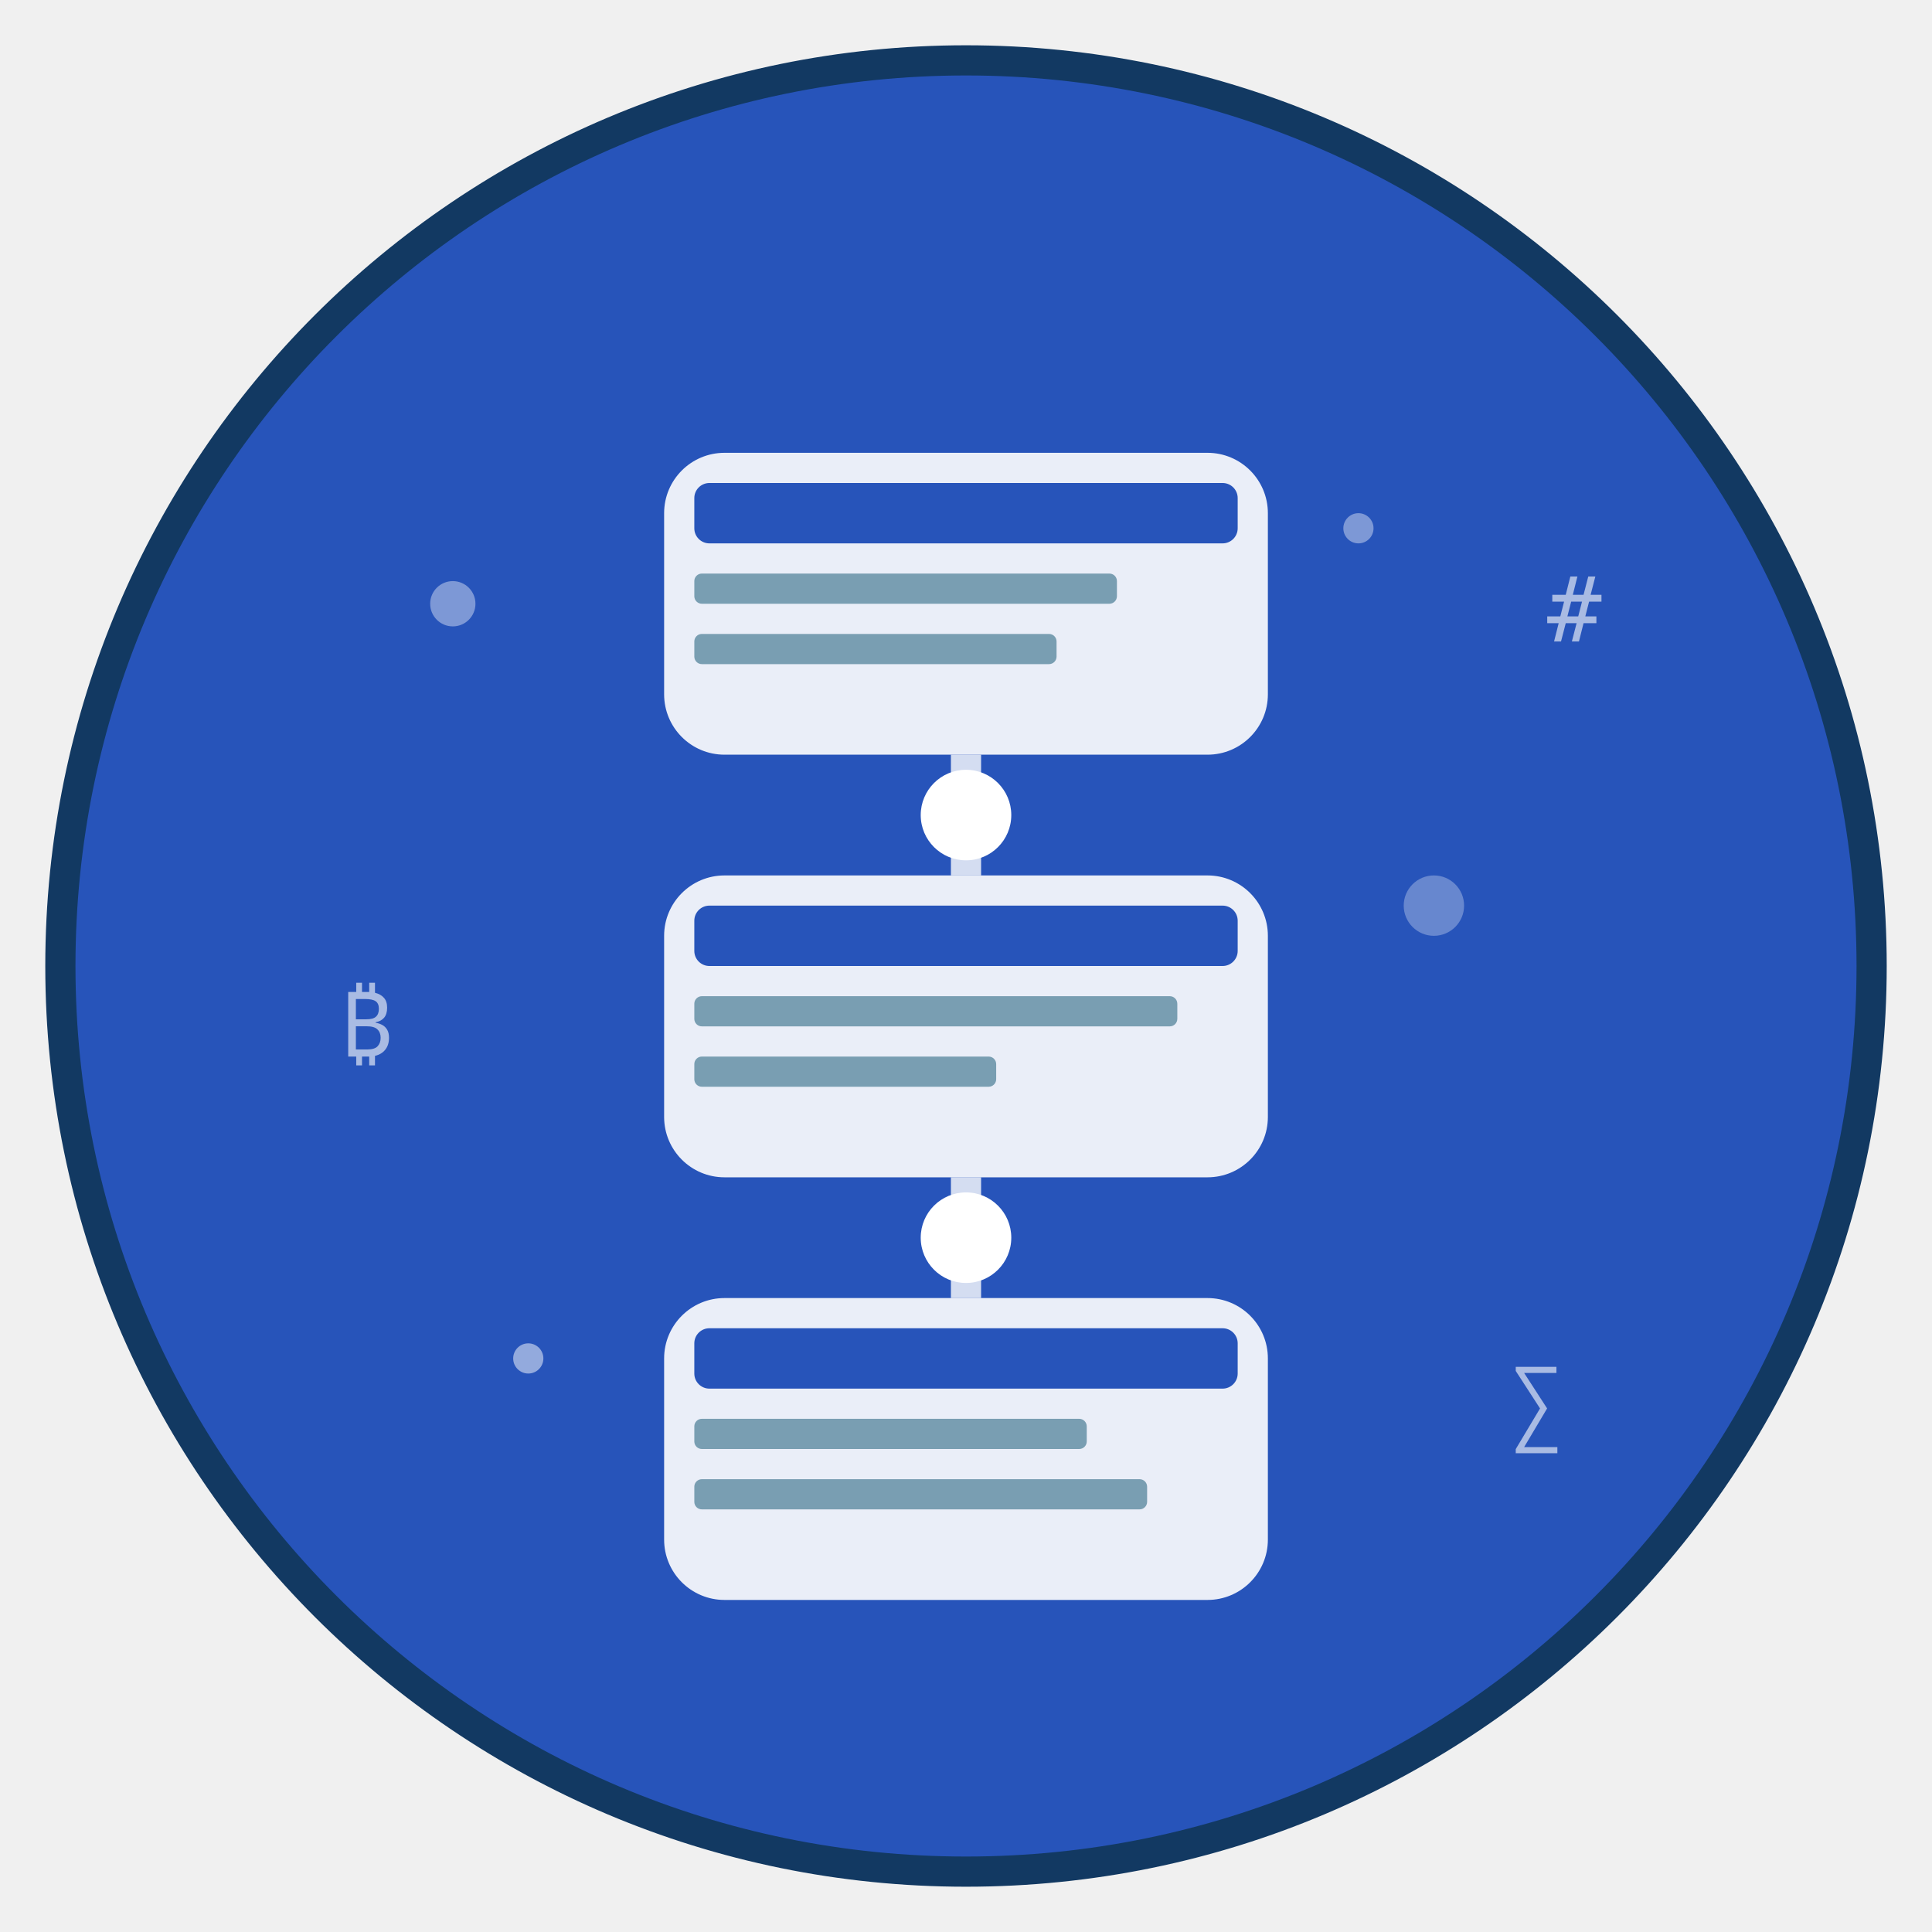
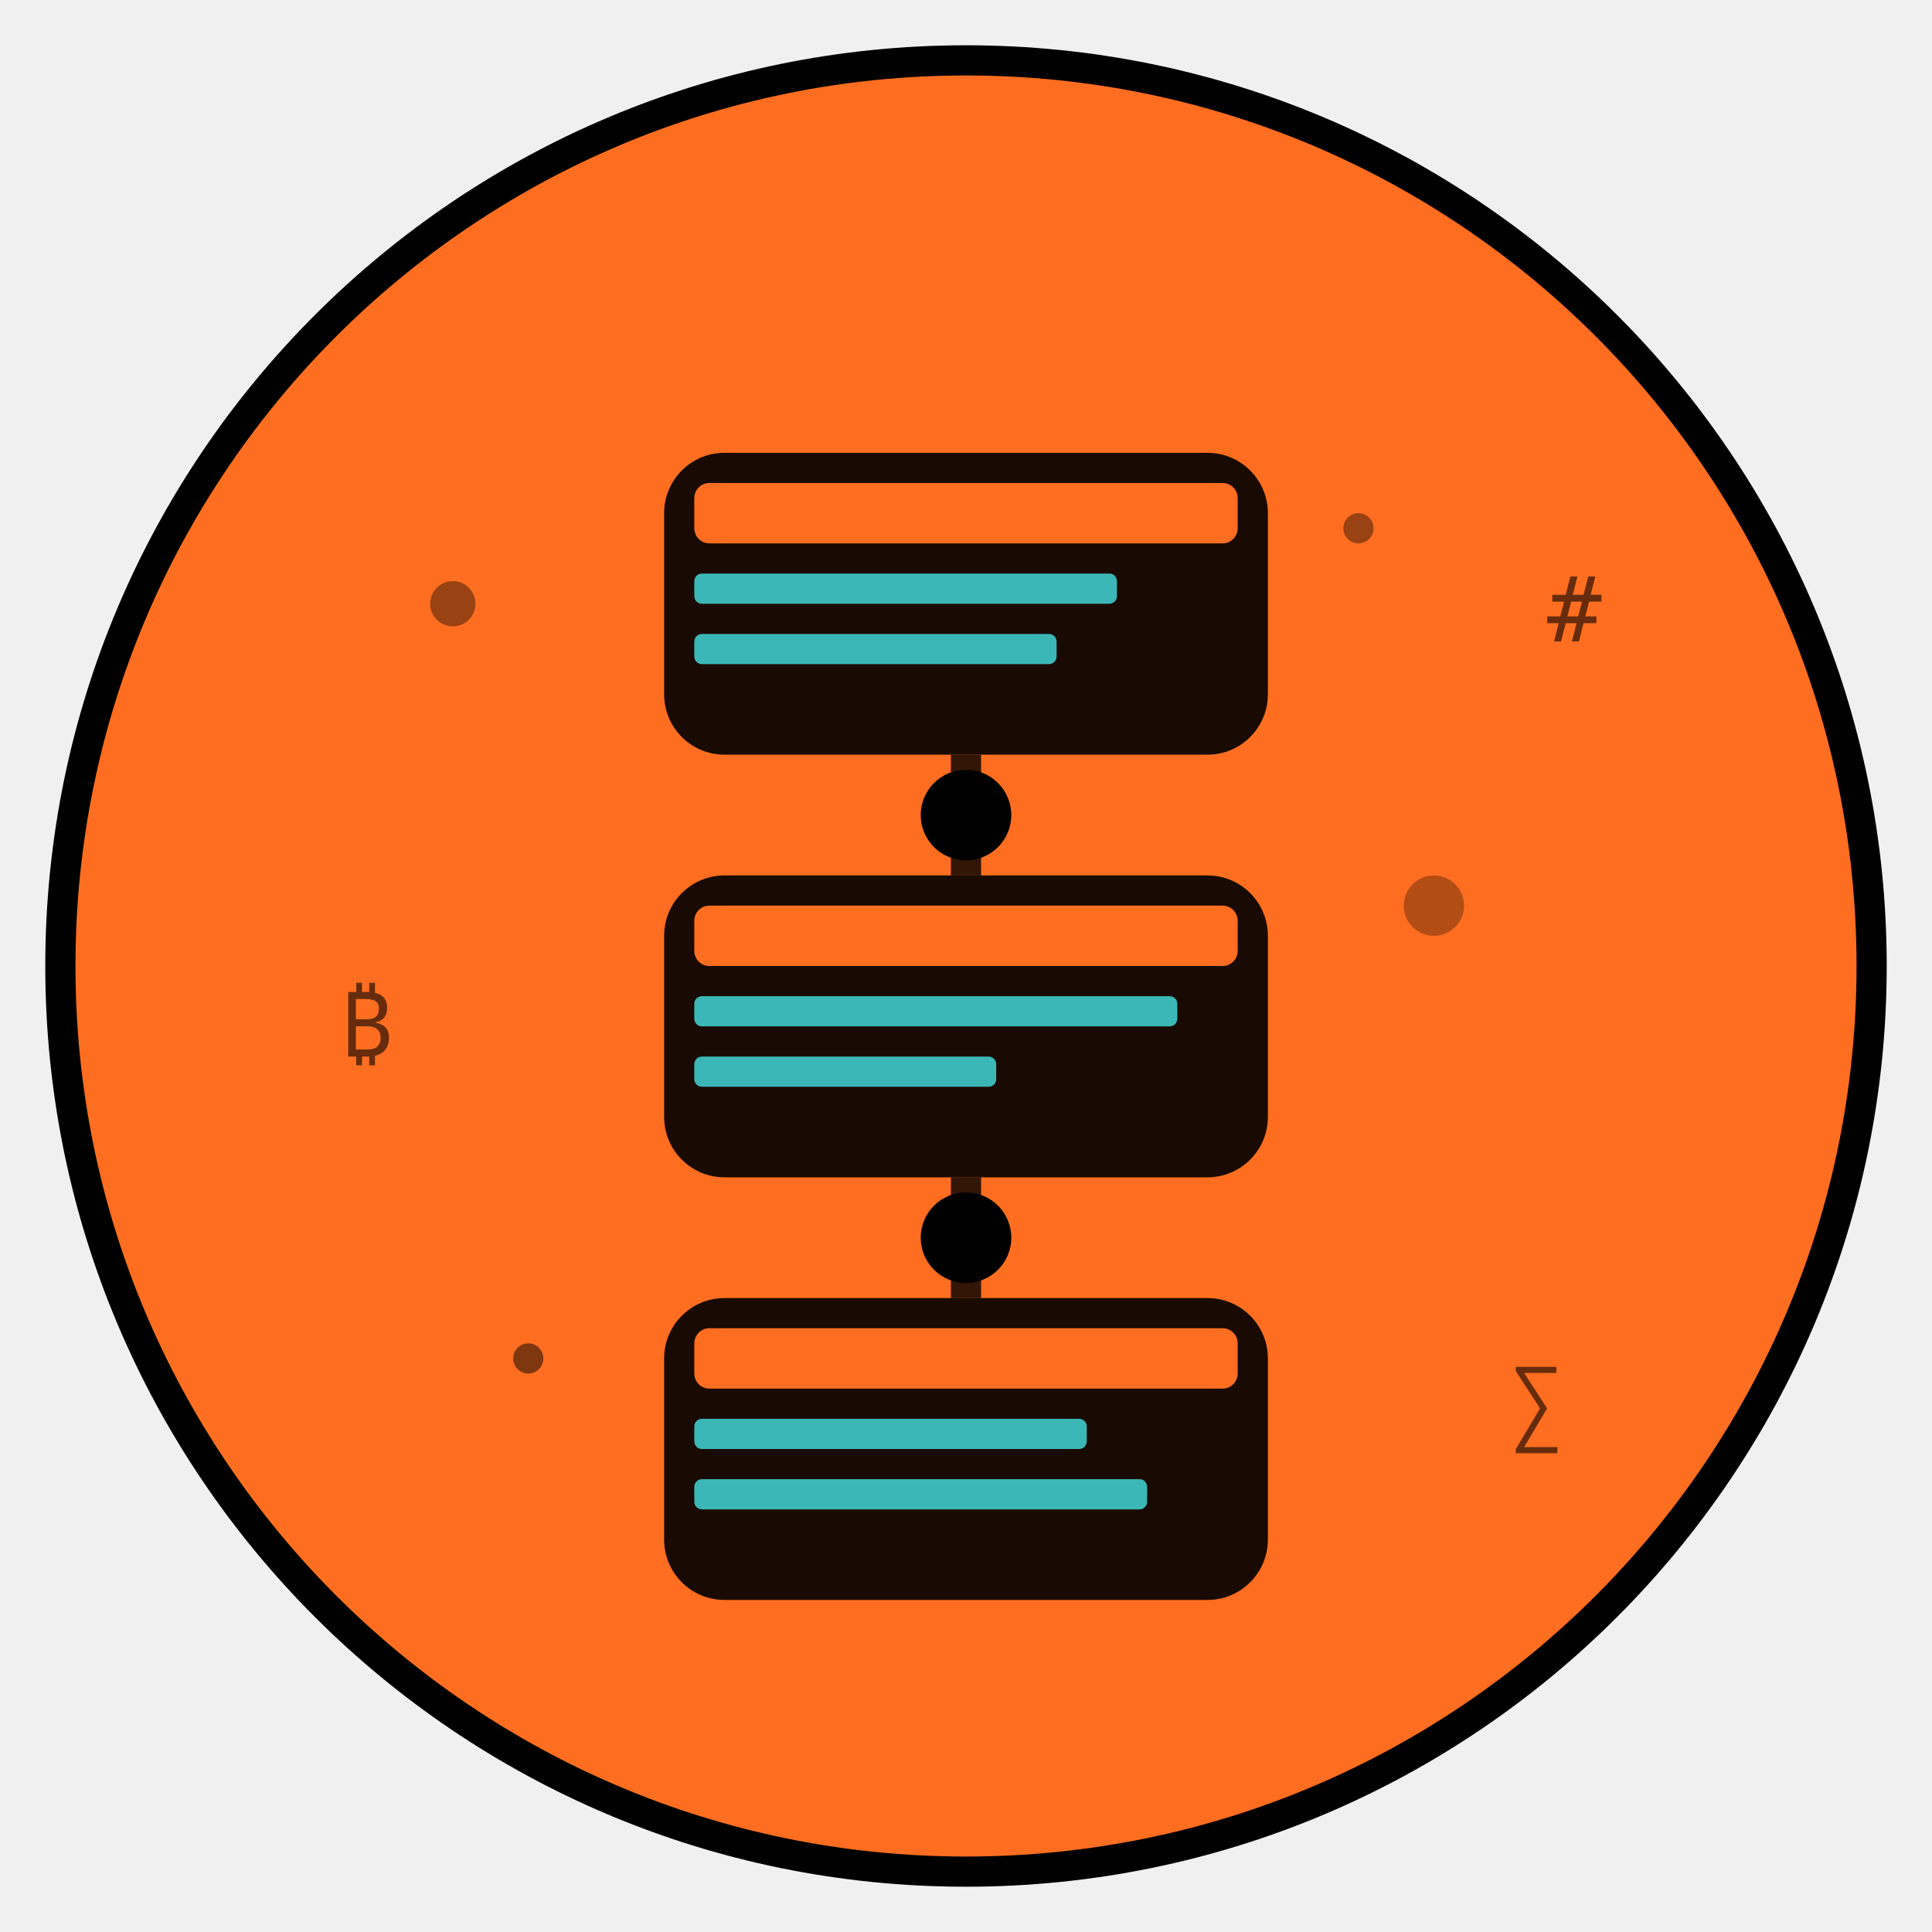
<svg xmlns="http://www.w3.org/2000/svg" viewBox="0 0 256 256" width="256" height="256">
-   <circle cx="128" cy="128" r="120" fill="#2754BA" stroke="#123962" stroke-width="4" />
-   <rect x="88" y="60" width="80" height="40" rx="8" fill="#FFFFFF" opacity="0.9" />
-   <rect x="92" y="64" width="72" height="8" rx="2" fill="#2754BA" />
-   <rect x="92" y="76" width="56" height="4" rx="1" fill="#799EB2" />
-   <rect x="92" y="84" width="48" height="4" rx="1" fill="#799EB2" />
-   <line x1="128" y1="100" x2="128" y2="116" stroke="#FFFFFF" stroke-width="4" opacity="0.8" />
-   <circle cx="128" cy="108" r="6" fill="#FFFFFF" />
-   <rect x="88" y="116" width="80" height="40" rx="8" fill="#FFFFFF" opacity="0.9" />
-   <rect x="92" y="120" width="72" height="8" rx="2" fill="#2754BA" />
-   <rect x="92" y="132" width="64" height="4" rx="1" fill="#799EB2" />
-   <rect x="92" y="140" width="40" height="4" rx="1" fill="#799EB2" />
-   <line x1="128" y1="156" x2="128" y2="172" stroke="#FFFFFF" stroke-width="4" opacity="0.8" />
-   <circle cx="128" cy="164" r="6" fill="#FFFFFF" />
-   <rect x="88" y="172" width="80" height="40" rx="8" fill="#FFFFFF" opacity="0.9" />
-   <rect x="92" y="176" width="72" height="8" rx="2" fill="#2754BA" />
-   <rect x="92" y="188" width="52" height="4" rx="1" fill="#799EB2" />
-   <rect x="92" y="196" width="60" height="4" rx="1" fill="#799EB2" />
-   <text x="205" y="85" font-family="monospace" font-size="12" fill="#FFFFFF" opacity="0.6">#</text>
-   <text x="45" y="140" font-family="monospace" font-size="12" fill="#FFFFFF" opacity="0.6">₿</text>
-   <text x="200" y="190" font-family="monospace" font-size="12" fill="#FFFFFF" opacity="0.6">∑</text>
-   <circle cx="60" cy="80" r="3" fill="#FFFFFF" opacity="0.4" />
-   <circle cx="190" cy="120" r="4" fill="#FFFFFF" opacity="0.3" />
-   <circle cx="70" cy="180" r="2" fill="#FFFFFF" opacity="0.5" />
-   <circle cx="180" cy="70" r="2" fill="#FFFFFF" opacity="0.4" />
+   <circle cx="128" cy="128" r="120" fill="#FF6E20" stroke="#000" stroke-width="4" />
+   <rect x="88" y="60" width="80" height="40" rx="8" fill="#000" opacity="0.9" />
+   <rect x="92" y="64" width="72" height="8" rx="2" fill="rgba(255, 110, 32, 1)" />
+   <rect x="92" y="76" width="56" height="4" rx="1" fill="#3CB7B8" />
+   <rect x="92" y="84" width="48" height="4" rx="1" fill="#3CB7B8" />
+   <line x1="128" y1="100" x2="128" y2="116" stroke="#000" stroke-width="4" opacity="0.8" />
+   <circle cx="128" cy="108" r="6" fill="#000" />
+   <rect x="88" y="116" width="80" height="40" rx="8" fill="#000" opacity="0.9" />
+   <rect x="92" y="120" width="72" height="8" rx="2" fill="#FF6E20" />
+   <rect x="92" y="132" width="64" height="4" rx="1" fill="#3CB7B8" />
+   <rect x="92" y="140" width="40" height="4" rx="1" fill="#3CB7B8" />
+   <line x1="128" y1="156" x2="128" y2="172" stroke="#000" stroke-width="4" opacity="0.8" />
+   <circle cx="128" cy="164" r="6" fill="#000" />
+   <rect x="88" y="172" width="80" height="40" rx="8" fill="#000" opacity="0.9" />
+   <rect x="92" y="176" width="72" height="8" rx="2" fill="#FF6E20" />
+   <rect x="92" y="188" width="52" height="4" rx="1" fill="#3CB7B8" />
+   <rect x="92" y="196" width="60" height="4" rx="1" fill="#3CB7B8" />
+   <text x="205" y="85" font-family="monospace" font-size="12" fill="#000" opacity="0.6">#</text>
+   <text x="45" y="140" font-family="monospace" font-size="12" fill="#000" opacity="0.6">₿</text>
+   <text x="200" y="190" font-family="monospace" font-size="12" fill="#000" opacity="0.6">∑</text>
+   <circle cx="60" cy="80" r="3" fill="#000" opacity="0.4" />
+   <circle cx="190" cy="120" r="4" fill="#000" opacity="0.3" />
+   <circle cx="70" cy="180" r="2" fill="#000" opacity="0.5" />
+   <circle cx="180" cy="70" r="2" fill="#000" opacity="0.4" />
</svg>
